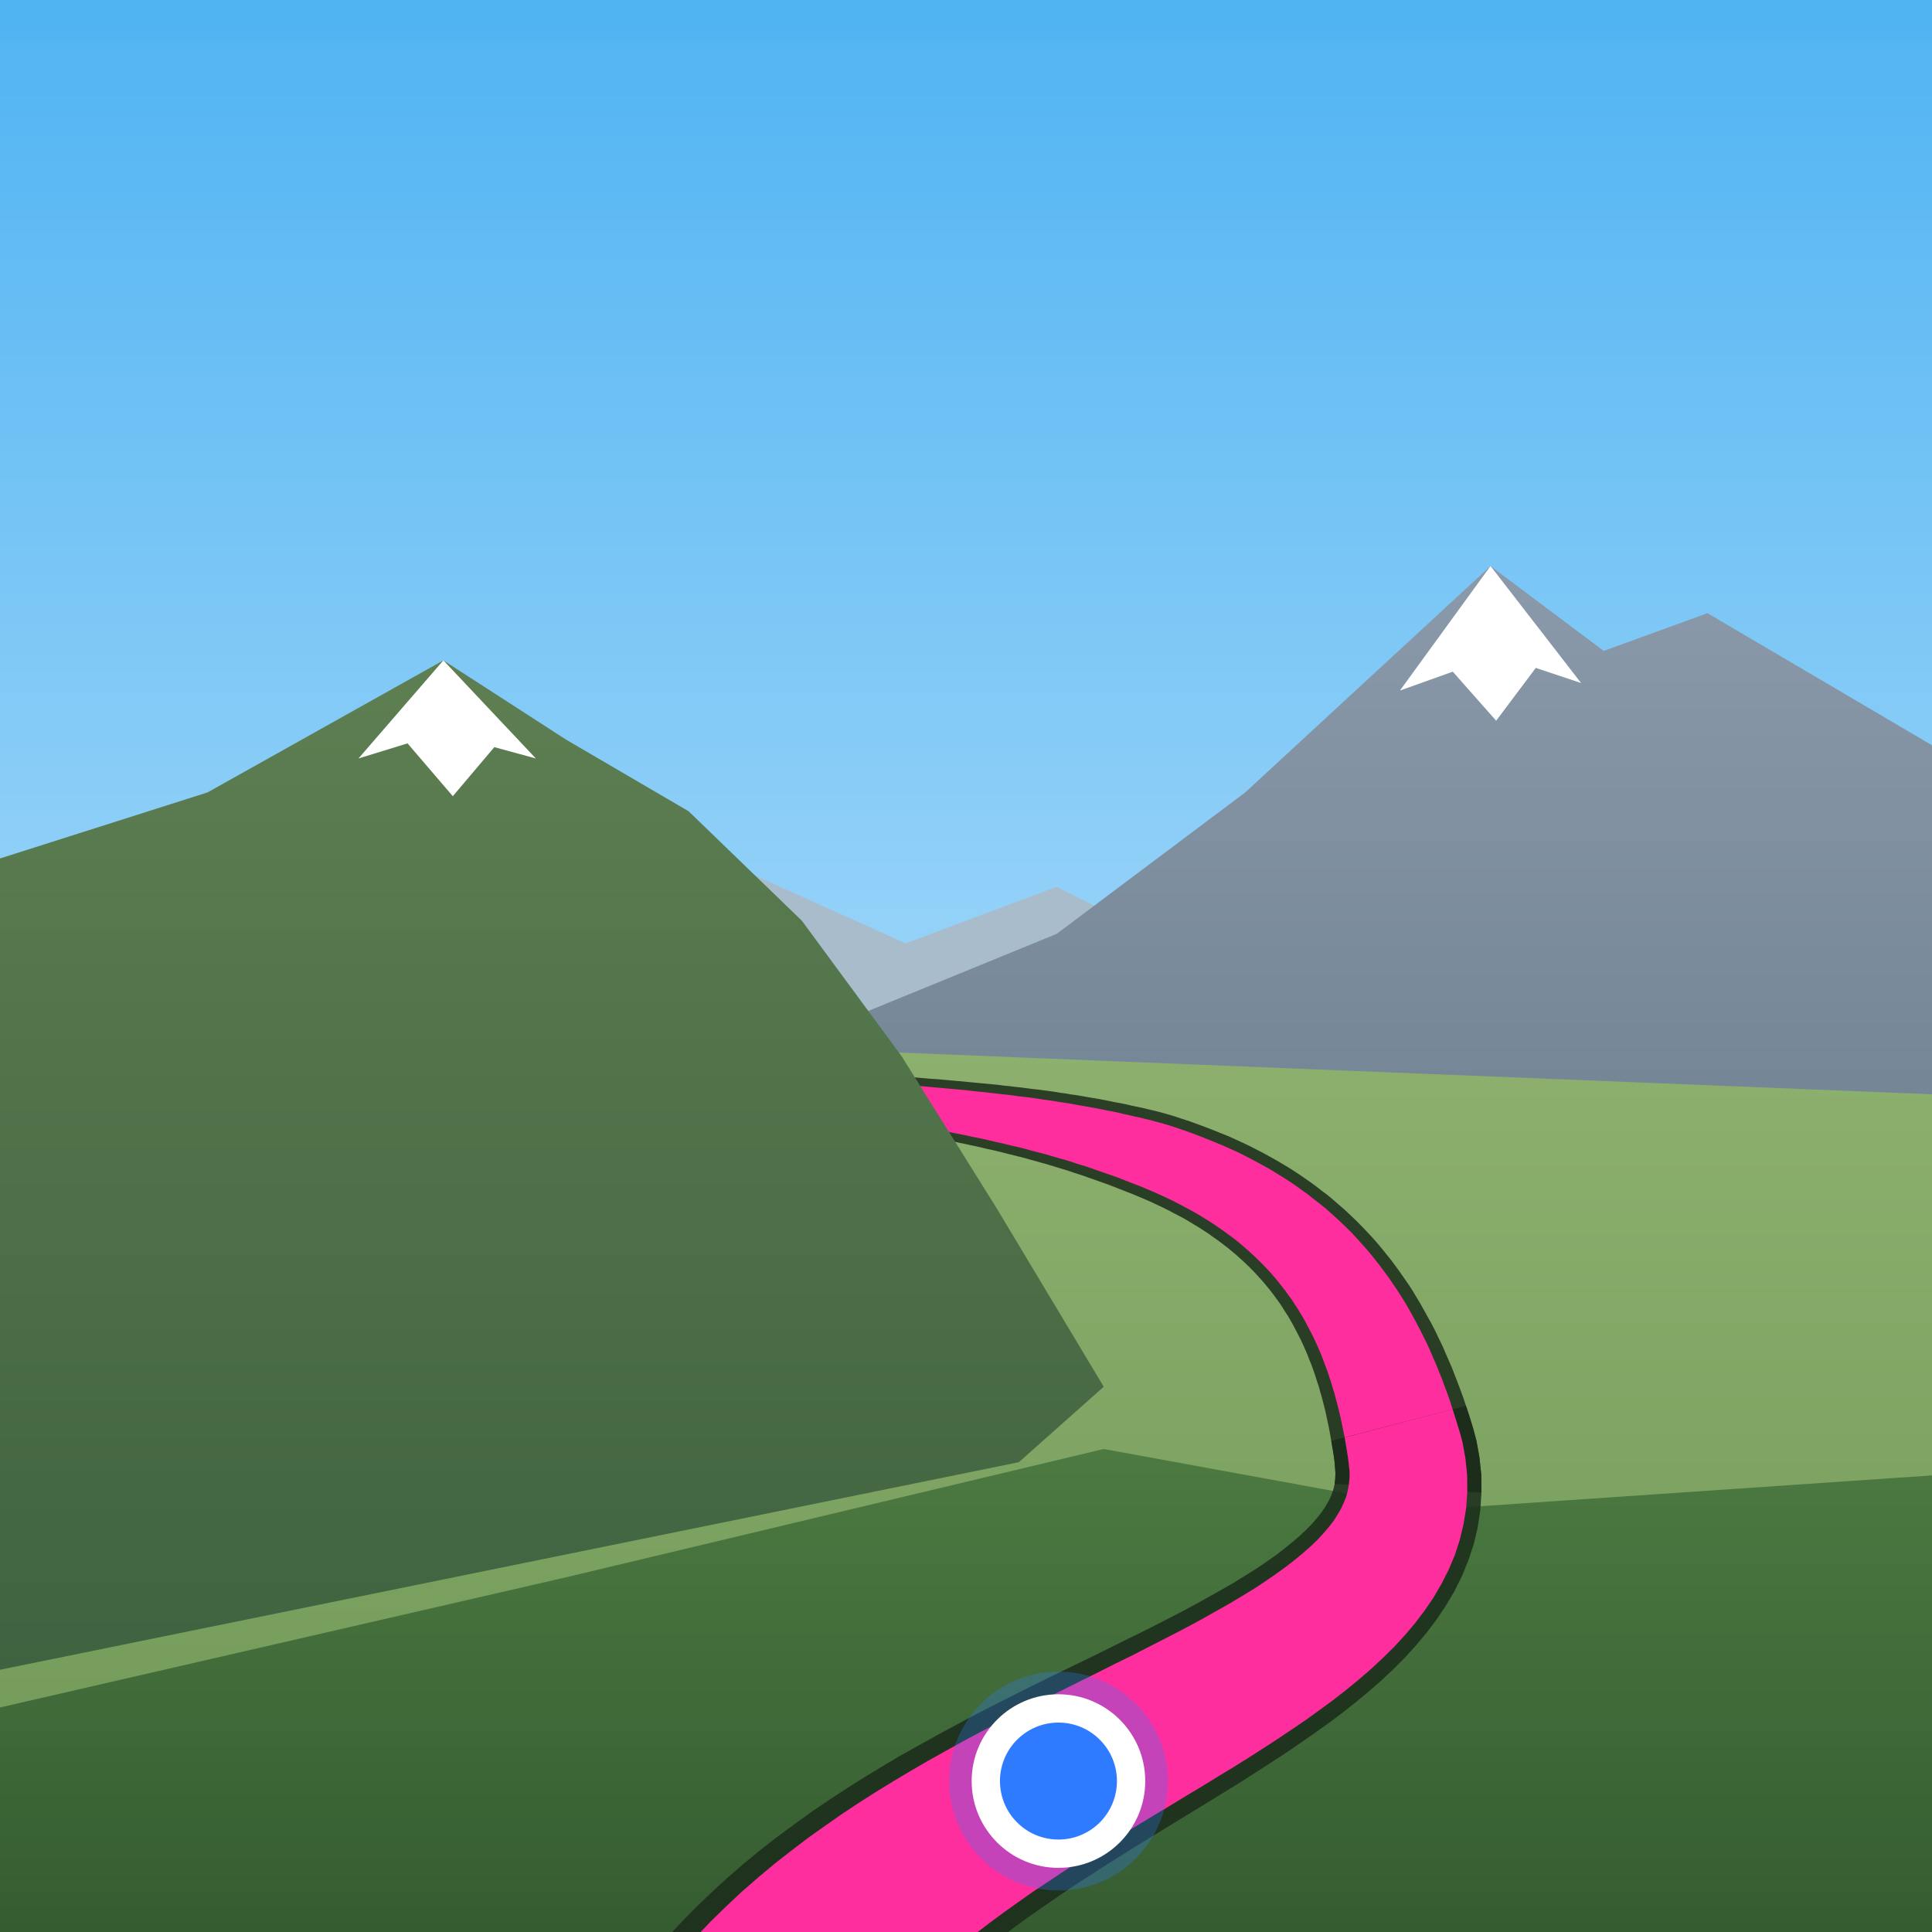
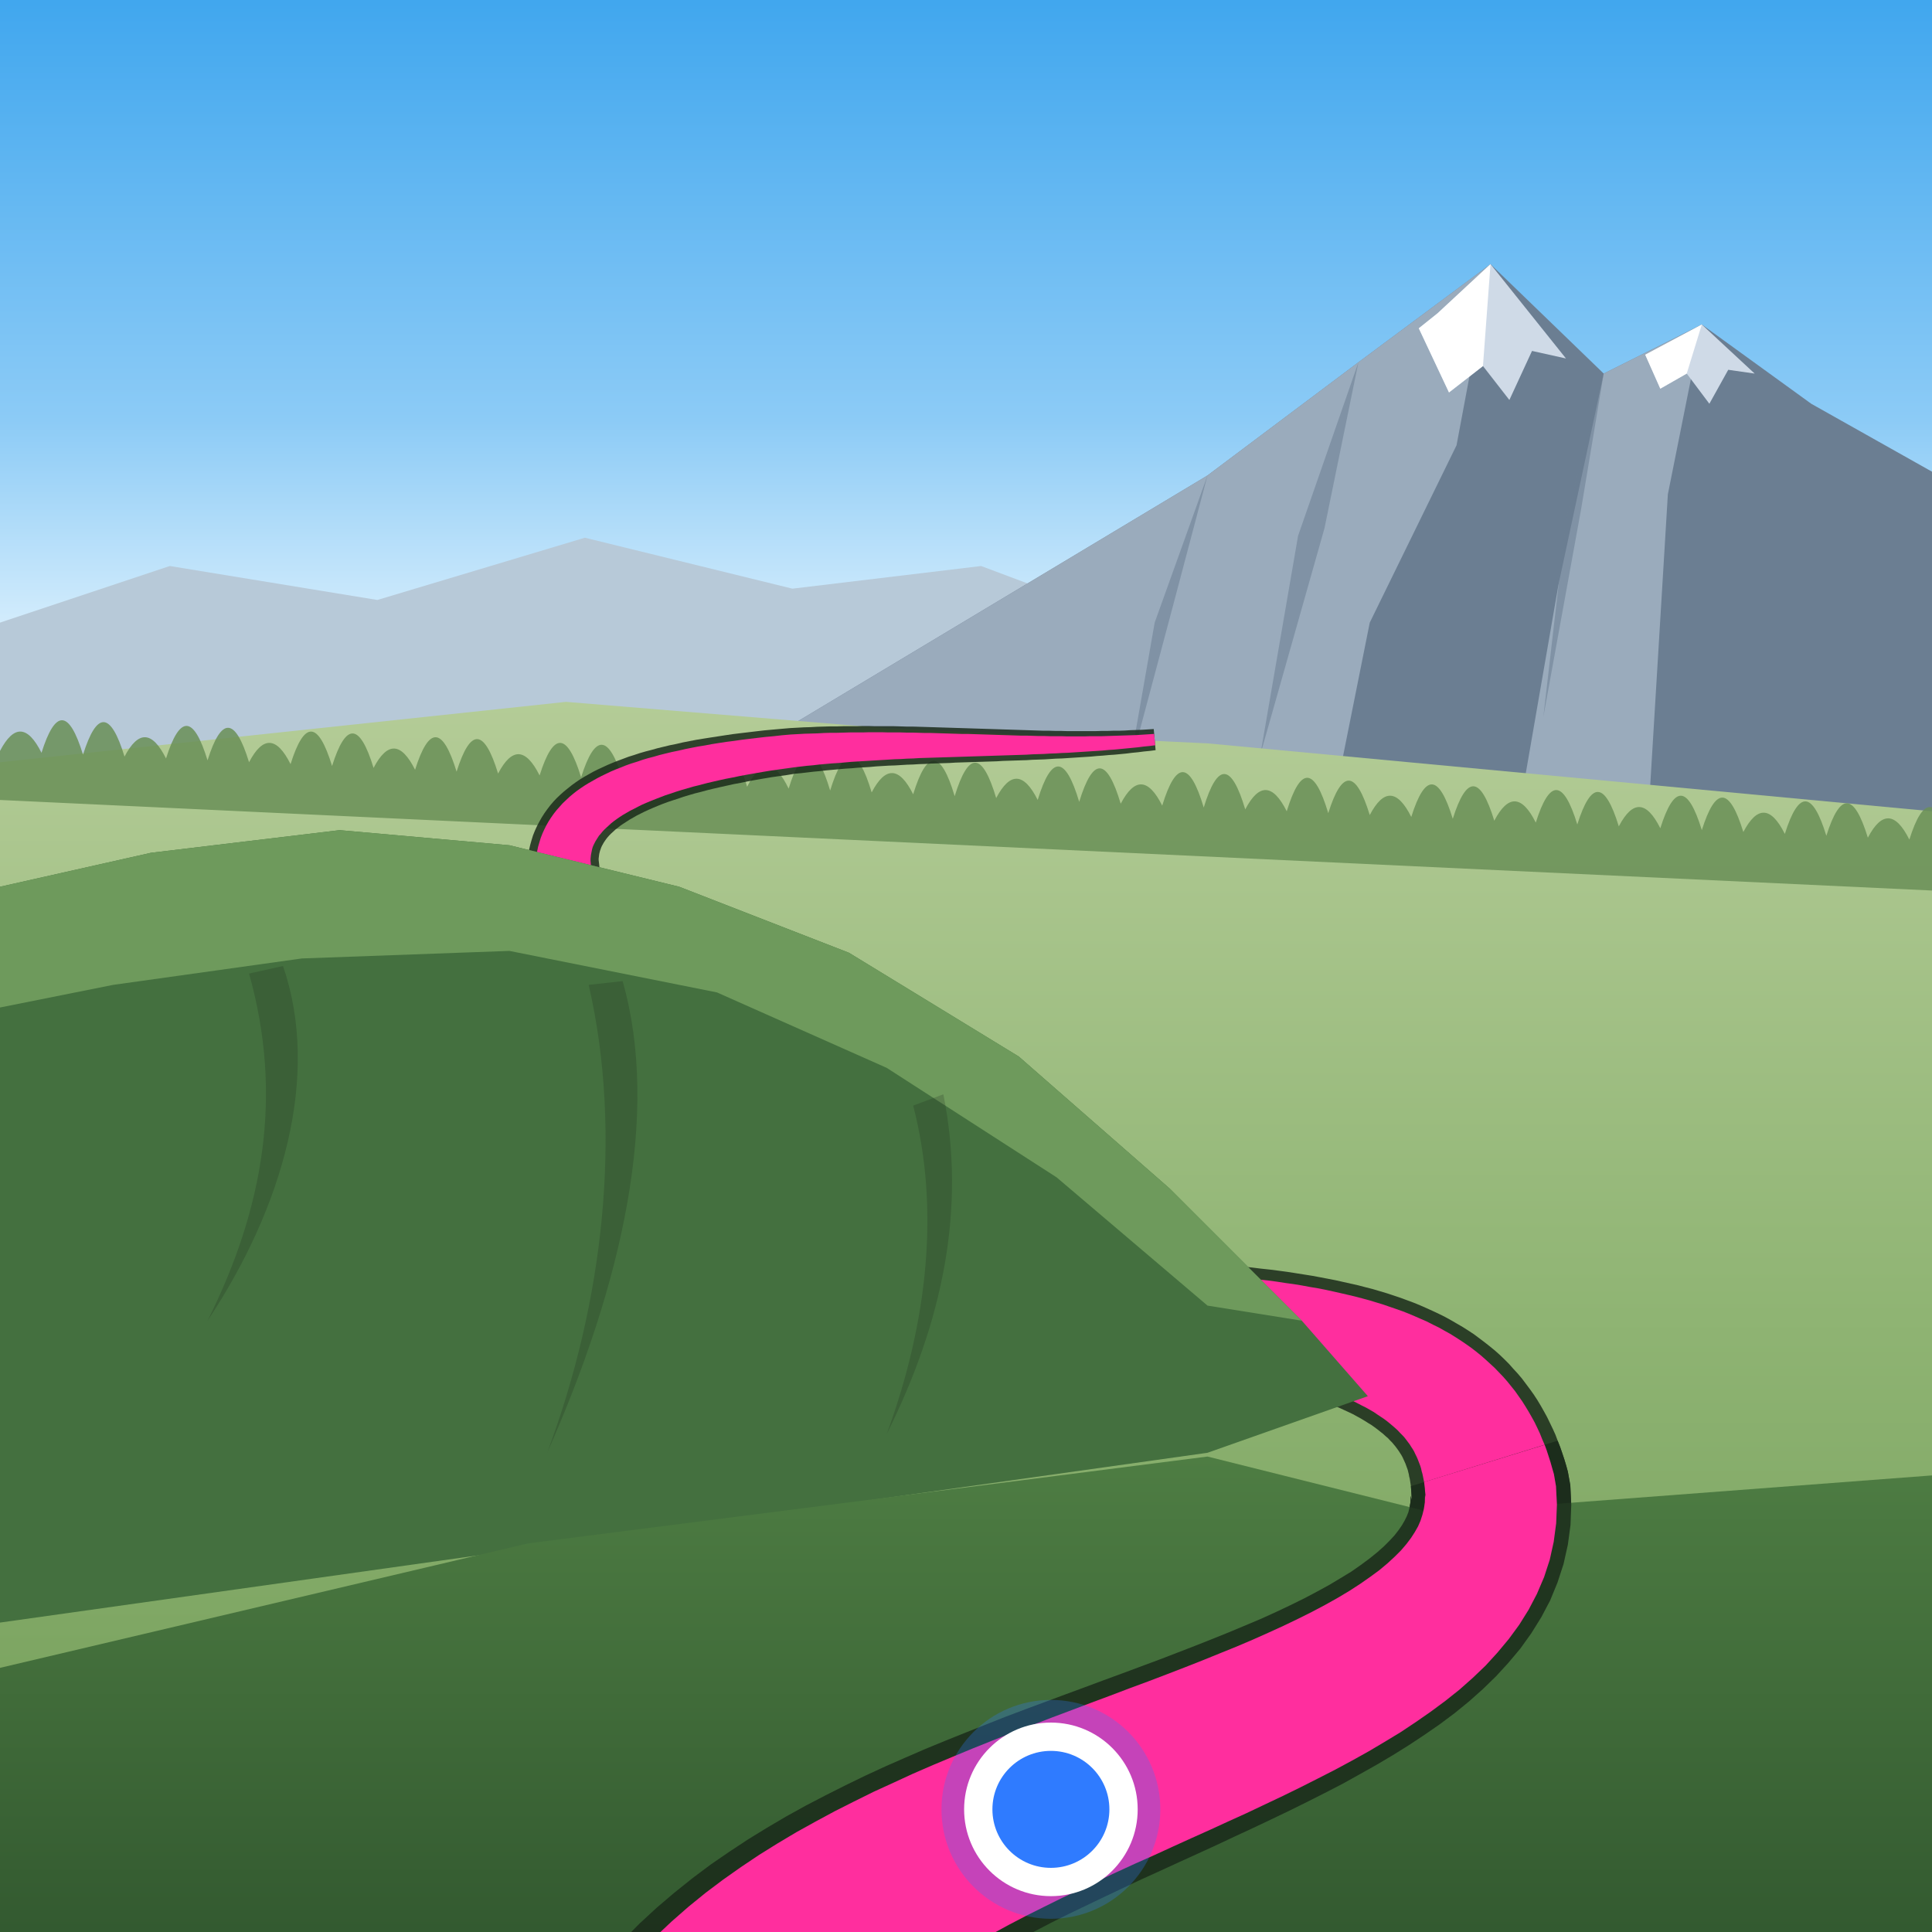
<svg xmlns="http://www.w3.org/2000/svg" width="1024" height="1024" viewBox="0 0 1024 1024">
  <defs>
    <linearGradient id="sky" x1="0" y1="0" x2="0" y2="1">
-       <stop offset="0" stop-color="#4FB3F2" />
-       <stop offset="1" stop-color="#DDF2FF" />
-     </linearGradient>
-     <linearGradient id="right" x1="0" y1="0" x2="0" y2="1">
-       <stop offset="0" stop-color="#8B9AAA" />
-       <stop offset="1" stop-color="#66798A" />
-     </linearGradient>
-     <linearGradient id="left" x1="0" y1="0" x2="0" y2="1">
-       <stop offset="0" stop-color="#5E7F52" />
-       <stop offset="1" stop-color="#3F6340" />
+       <stop offset="0" stop-color="#3FA6EE" />
+       <stop offset="0.22" stop-color="#8CCBF6" />
+       <stop offset="0.34" stop-color="#DDF1FD" />
    </linearGradient>
    <linearGradient id="floor" x1="0" y1="0" x2="0" y2="1">
-       <stop offset="0" stop-color="#8DB06E" />
-       <stop offset="1" stop-color="#6E9656" />
+       <stop offset="0" stop-color="#B4CC97" />
+       <stop offset="0.5" stop-color="#8FB473" />
+       <stop offset="1" stop-color="#6F9A55" />
    </linearGradient>
    <linearGradient id="fg" x1="0" y1="0" x2="0" y2="1">
-       <stop offset="0" stop-color="#4C7A41" />
-       <stop offset="1" stop-color="#355C31" />
+       <stop offset="0" stop-color="#4E7D43" />
+       <stop offset="1" stop-color="#335A30" />
    </linearGradient>
  </defs>
  <rect width="1024" height="1024" fill="url(#sky)" />
-   <path d="M0,560 L130,505 L230,530 L380,455 L480,500 L560,470 L660,520 L1024,560 L1024,760 L0,760 Z" fill="#A9BCCB" />
-   <path d="M330,610 L450,540 L560,495 L660,420 L790,300 L850,345 L905,325 L1024,395 L1024,760 L330,760 Z" fill="url(#right)" />
-   <path d="M790,300 L838,362 L814,354 L793,382 L770,356 L742,366 Z" fill="#FFFFFF" />
-   <path d="M0,600 L430,556 L1024,580 L1024,1024 L0,1024 Z" fill="url(#floor)" />
-   <path d="M785.2,791.1 L785.1,781.6 L784.1,772.2 L782.5,763.4 L781.0,757.8 L779.7,753.5 L778.4,749.3 L777.0,745.1 L775.6,740.9 L774.1,736.8 L772.6,732.8 L771.0,728.7 L769.5,724.8 L767.8,720.9 L766.1,717.0 L764.4,713.1 L762.6,709.4 L760.8,705.6 L758.9,701.9 L756.9,698.3 L754.9,694.7 L752.9,691.1 L750.8,687.6 L748.7,684.1 L746.5,680.7 L744.2,677.4 L741.9,674.1 L739.5,670.8 L737.1,667.6 L734.6,664.5 L732.1,661.4 L729.5,658.3 L726.8,655.3 L724.1,652.4 L721.3,649.5 L718.5,646.7 L715.6,643.9 L712.7,641.2 L709.7,638.6 L706.7,636.0 L703.6,633.4 L700.4,631.0 L697.2,628.5 L694.0,626.2 L690.7,623.9 L687.3,621.6 L683.9,619.4 L680.4,617.3 L676.9,615.2 L673.3,613.2 L669.7,611.2 L666.0,609.3 L662.3,607.4 L658.5,605.6 L654.6,603.8 L650.8,602.1 L646.8,600.5 L642.8,598.9 L638.7,597.3 L634.6,595.8 L630.5,594.3 L626.2,592.9 L622.0,591.5 L617.5,590.2 L614.2,589.3 L611.3,588.6 L608.4,587.9 L605.5,587.2 L602.6,586.6 L599.7,586.0 L596.8,585.3 L593.9,584.7 L591.0,584.2 L588.1,583.6 L585.2,583.0 L582.4,582.5 L579.5,582.0 L576.6,581.5 L573.7,581.0 L570.8,580.5 L567.9,580.1 L565.0,579.6 L562.0,579.2 L559.1,578.7 L556.2,578.3 L553.2,577.9 L550.3,577.5 L547.3,577.2 L544.3,576.8 L541.3,576.4 L538.3,576.1 L535.2,575.7 L532.2,575.4 L529.1,575.0 L526.0,574.7 L522.9,574.4 L519.7,574.1 L516.5,573.8 L513.3,573.5 L510.1,573.2 L506.9,572.9 L503.6,572.6 L500.3,572.3 L496.9,572.0 L493.5,571.8 L490.1,571.5 L486.7,571.2 L483.2,570.9 L479.7,570.6 L476.1,570.4 L472.5,570.1 L468.8,569.8 L465.2,569.5 L461.4,569.2 L457.6,569.0 L453.8,568.7 L449.9,568.4 L446.0,568.1 L442.0,567.8 L438.0,567.5 L433.9,567.2 L429.8,566.8 L425.6,566.5 L421.4,566.2 L418.6,589.8 L422.8,590.5 L427.0,591.1 L431.0,591.8 L435.1,592.4 L439.0,593.1 L443.0,593.7 L446.8,594.4 L450.6,595.0 L454.4,595.6 L458.1,596.2 L461.8,596.9 L465.4,597.5 L469.0,598.1 L472.5,598.7 L476.0,599.4 L479.4,600.0 L482.8,600.6 L486.1,601.2 L489.4,601.9 L492.7,602.5 L495.9,603.1 L499.1,603.7 L502.3,604.4 L505.4,605.0 L508.5,605.7 L511.5,606.3 L514.6,607.0 L517.5,607.6 L520.5,608.3 L523.4,609.0 L526.3,609.6 L529.2,610.3 L532.0,611.0 L534.8,611.7 L537.6,612.4 L540.4,613.1 L543.2,613.8 L545.9,614.6 L548.6,615.3 L551.3,616.1 L553.9,616.8 L556.6,617.6 L559.2,618.4 L561.8,619.2 L564.5,620.0 L567.0,620.8 L569.6,621.7 L572.2,622.5 L574.8,623.4 L577.3,624.3 L579.9,625.2 L582.4,626.1 L585.0,627.0 L587.5,627.9 L590.1,628.9 L592.6,629.9 L595.2,630.9 L597.7,631.9 L600.3,632.9 L602.5,633.8 L606.0,635.3 L609.5,636.8 L612.9,638.4 L616.3,640.0 L619.5,641.6 L622.7,643.3 L625.8,644.9 L628.9,646.6 L631.8,648.4 L634.7,650.1 L637.5,651.9 L640.3,653.7 L642.9,655.6 L645.5,657.4 L648.0,659.3 L650.5,661.2 L652.8,663.1 L655.2,665.1 L657.4,667.1 L659.6,669.1 L661.7,671.1 L663.8,673.2 L665.8,675.3 L667.7,677.4 L669.6,679.5 L671.4,681.7 L673.2,683.9 L674.9,686.1 L676.5,688.3 L678.2,690.6 L679.7,692.9 L681.2,695.3 L682.7,697.6 L684.1,700.0 L685.5,702.5 L686.8,705.0 L688.1,707.5 L689.4,710.0 L690.6,712.6 L691.8,715.3 L692.9,717.9 L694.0,720.7 L695.1,723.4 L696.1,726.2 L697.1,729.1 L698.0,732.0 L699.0,734.9 L699.8,737.9 L700.7,741.0 L701.5,744.1 L702.3,747.2 L703.0,750.4 L703.7,753.7 L704.4,757.0 L705.0,760.3 L705.6,763.7 L706.2,767.2 L706.8,770.7 L707.3,774.3 L707.5,776.6 L707.8,780.6 L707.7,783.7 L707.4,786.5 Z" fill="#1A2A1A" opacity="0.85" />
-   <path d="M777.7,790.6 L777.6,781.8 L776.7,773.0 L775.2,764.7 L773.8,759.4 L772.5,755.2 L771.2,751.0 L769.9,746.9 L768.6,742.8 L767.2,738.8 L765.7,734.8 L764.3,730.9 L762.7,727.0 L761.2,723.2 L759.5,719.4 L757.9,715.6 L756.2,711.9 L754.4,708.3 L752.6,704.7 L750.7,701.1 L748.8,697.6 L746.9,694.1 L744.9,690.7 L742.8,687.3 L740.7,684.0 L738.5,680.8 L736.3,677.5 L734.0,674.4 L731.7,671.3 L729.3,668.2 L726.9,665.2 L724.4,662.2 L721.8,659.3 L719.2,656.4 L716.6,653.6 L713.9,650.9 L711.1,648.2 L708.3,645.6 L705.4,643.0 L702.5,640.4 L699.5,638.0 L696.4,635.6 L693.4,633.2 L690.2,630.9 L687.0,628.6 L683.8,626.4 L680.5,624.3 L677.1,622.2 L673.7,620.1 L670.2,618.1 L666.7,616.2 L663.1,614.3 L659.5,612.4 L655.8,610.6 L652.1,608.9 L648.3,607.2 L644.4,605.6 L640.5,604.0 L636.5,602.4 L632.5,600.9 L628.4,599.4 L624.3,598.0 L620.1,596.6 L615.7,595.3 L612.6,594.5 L609.7,593.7 L606.8,593.0 L604.0,592.3 L601.1,591.7 L598.2,591.0 L595.4,590.4 L592.5,589.7 L589.7,589.1 L586.8,588.6 L584.0,588.0 L581.1,587.4 L578.2,586.9 L575.4,586.4 L572.5,585.9 L569.7,585.4 L566.8,584.9 L563.9,584.4 L561.0,584.0 L558.1,583.5 L555.2,583.1 L552.3,582.7 L549.3,582.2 L546.4,581.8 L543.4,581.4 L540.4,581.1 L537.4,580.7 L534.4,580.3 L531.4,580.0 L528.3,579.6 L525.2,579.3 L522.1,578.9 L519.0,578.6 L515.8,578.3 L512.7,577.9 L509.5,577.6 L506.2,577.3 L502.9,577.0 L499.6,576.7 L496.3,576.4 L492.9,576.1 L489.5,575.8 L486.1,575.5 L482.6,575.2 L479.1,574.9 L475.6,574.6 L472.0,574.3 L468.3,573.9 L464.6,573.6 L460.9,573.3 L457.1,573.0 L453.3,572.7 L449.5,572.4 L445.5,572.1 L441.6,571.8 L437.6,571.4 L433.5,571.1 L429.4,570.8 L425.2,570.4 L420.9,570.1 L419.1,585.9 L423.3,586.6 L427.4,587.2 L431.5,587.9 L435.5,588.5 L439.5,589.1 L443.4,589.7 L447.3,590.3 L451.1,590.9 L454.9,591.5 L458.6,592.1 L462.3,592.7 L465.9,593.3 L469.5,593.9 L473.0,594.5 L476.5,595.1 L480.0,595.7 L483.4,596.3 L486.7,596.9 L490.0,597.5 L493.3,598.2 L496.6,598.8 L499.8,599.4 L502.9,600.0 L506.1,600.6 L509.2,601.2 L512.2,601.8 L515.3,602.5 L518.3,603.1 L521.2,603.7 L524.2,604.4 L527.1,605.1 L530.0,605.7 L532.9,606.4 L535.7,607.1 L538.5,607.7 L541.3,608.4 L544.1,609.1 L546.8,609.9 L549.6,610.6 L552.3,611.3 L555.0,612.0 L557.6,612.8 L560.3,613.6 L563.0,614.3 L565.6,615.1 L568.2,615.9 L570.8,616.8 L573.5,617.6 L576.1,618.4 L578.7,619.3 L581.2,620.2 L583.8,621.1 L586.4,622.0 L589.0,622.9 L591.6,623.8 L594.2,624.8 L596.7,625.8 L599.3,626.8 L601.9,627.8 L604.3,628.7 L607.8,630.2 L611.4,631.7 L614.9,633.3 L618.4,634.9 L621.7,636.5 L625.0,638.2 L628.2,639.9 L631.4,641.6 L634.4,643.3 L637.4,645.1 L640.3,646.9 L643.1,648.7 L645.9,650.6 L648.6,652.5 L651.2,654.4 L653.8,656.3 L656.3,658.3 L658.7,660.3 L661.0,662.3 L663.3,664.4 L665.6,666.5 L667.7,668.6 L669.8,670.7 L671.9,672.9 L673.9,675.1 L675.8,677.3 L677.7,679.6 L679.5,681.9 L681.3,684.2 L683.0,686.6 L684.7,688.9 L686.3,691.4 L687.9,693.8 L689.4,696.3 L690.9,698.8 L692.3,701.4 L693.7,704.0 L695.1,706.7 L696.4,709.3 L697.7,712.1 L698.9,714.8 L700.1,717.6 L701.2,720.5 L702.3,723.4 L703.4,726.3 L704.4,729.3 L705.4,732.3 L706.3,735.4 L707.3,738.6 L708.1,741.7 L709.0,745.0 L709.8,748.3 L710.6,751.6 L711.3,755.0 L712.0,758.4 L712.7,761.9 L713.3,765.4 L713.9,769.0 L714.5,772.7 L714.8,775.3 L715.3,779.8 L715.3,783.5 L714.9,787.0 Z" fill="#FF2E9E" />
-   <path d="M0,455 L110,420 L235,350 L300,392 L365,430 L425,488 L478,560 L528,640 L585,735 L540,775 L0,885 Z" fill="url(#left)" />
-   <path d="M235,350 L284,402 L262,396 L240,422 L216,394 L190,402 Z" fill="#FFFFFF" />
-   <path d="M0,905 L300,836 L585,768 L760,800 L1024,782 L1024,1024 L0,1024 Z" fill="url(#fg)" />
-   <path d="M451.4,1143.7 L449.1,1133.5 L450.1,1126.6 L451.9,1119.8 L454.5,1113.2 L457.5,1106.7 L461.0,1100.2 L464.9,1093.8 L469.2,1087.4 L473.8,1081.1 L478.9,1074.9 L484.2,1068.7 L489.9,1062.6 L495.9,1056.6 L502.2,1050.6 L508.7,1044.7 L515.5,1038.9 L522.5,1033.2 L529.7,1027.5 L537.1,1021.9 L544.6,1016.4 L552.3,1011.0 L560.2,1005.6 L568.1,1000.2 L576.2,995.0 L584.3,989.7 L592.5,984.6 L600.7,979.4 L608.9,974.4 L617.2,969.3 L625.5,964.2 L633.7,959.2 L641.9,954.2 L650.0,949.2 L658.1,944.2 L666.1,939.1 L674.0,934.0 L681.8,928.9 L689.4,923.7 L696.9,918.5 L704.3,913.2 L711.5,907.8 L718.6,902.2 L725.4,896.6 L732.0,890.8 L738.4,884.8 L744.6,878.6 L750.5,872.1 L756.1,865.4 L761.4,858.4 L766.3,851.1 L770.8,843.5 L774.8,835.5 L778.2,827.2 L781.1,818.5 L783.2,809.6 L784.6,800.4 L785.2,791.1 L785.1,781.6 L784.1,772.2 L782.5,763.4 L781.0,757.8 L779.7,753.5 L778.4,749.3 L777.0,745.1 L705.6,763.7 L706.2,767.2 L706.8,770.7 L707.3,774.3 L707.5,776.6 L707.8,780.6 L707.7,783.7 L707.4,786.5 L706.8,789.1 L706.0,791.6 L705.0,794.0 L703.7,796.4 L702.2,799.0 L700.3,801.7 L698.1,804.5 L695.5,807.5 L692.5,810.6 L689.1,813.8 L685.3,817.1 L681.1,820.5 L676.5,824.1 L671.5,827.6 L666.1,831.3 L660.3,834.9 L654.2,838.7 L647.8,842.4 L641.0,846.2 L634.0,850.1 L626.7,854.0 L619.2,857.9 L611.4,861.9 L603.4,865.9 L595.2,869.9 L586.8,874.1 L578.3,878.3 L569.6,882.5 L560.8,886.8 L551.8,891.2 L542.7,895.7 L533.6,900.3 L524.3,905.0 L515.0,909.8 L505.7,914.8 L496.3,919.9 L486.9,925.1 L477.4,930.4 L468.0,936.0 L458.6,941.7 L449.2,947.6 L439.9,953.7 L430.6,960.0 L421.4,966.6 L412.2,973.4 L403.2,980.4 L394.2,987.8 L385.4,995.4 L376.7,1003.4 L368.1,1011.7 L359.7,1020.3 L351.5,1029.3 L343.3,1038.7 L335.4,1048.4 L327.4,1058.4 L319.3,1068.7 L308.6,1076.3 Z" fill="#1A2A1A" opacity="0.85" />
-   <path d="M439.7,1138.2 L438.2,1128.1 L439.7,1120.8 L442.1,1113.8 L445.0,1106.9 L448.4,1100.1 L452.3,1093.3 L456.6,1086.7 L461.2,1080.2 L466.2,1073.7 L471.5,1067.3 L477.2,1061.1 L483.2,1054.8 L489.4,1048.7 L495.9,1042.7 L502.7,1036.7 L509.6,1030.9 L516.8,1025.1 L524.2,1019.4 L531.8,1013.8 L539.5,1008.3 L547.3,1002.8 L555.3,997.5 L563.4,992.1 L571.5,986.9 L579.7,981.7 L588.0,976.6 L596.3,971.5 L604.6,966.4 L612.9,961.4 L621.2,956.4 L629.4,951.4 L637.6,946.5 L645.7,941.5 L653.8,936.6 L661.8,931.6 L669.6,926.6 L677.3,921.6 L684.9,916.5 L692.4,911.4 L699.6,906.2 L706.7,901.0 L713.6,895.6 L720.3,890.1 L726.8,884.5 L733.0,878.7 L739.0,872.8 L744.7,866.6 L750.1,860.2 L755.1,853.6 L759.8,846.7 L764.0,839.5 L767.8,832.0 L771.1,824.2 L773.7,816.2 L775.7,807.8 L777.1,799.3 L777.7,790.6 L777.6,781.8 L776.7,773.0 L775.2,764.7 L773.8,759.4 L772.5,755.2 L771.2,751.0 L769.9,746.9 L712.7,761.9 L713.3,765.4 L713.9,769.0 L714.5,772.7 L714.8,775.3 L715.3,779.8 L715.3,783.5 L714.9,787.0 L714.3,790.2 L713.5,793.3 L712.3,796.3 L710.9,799.4 L709.1,802.5 L707.1,805.7 L704.6,809.0 L701.8,812.3 L698.6,815.8 L695.0,819.3 L690.9,822.9 L686.5,826.6 L681.7,830.3 L676.5,834.1 L671.0,837.9 L665.1,841.8 L658.9,845.6 L652.4,849.5 L645.5,853.4 L638.4,857.4 L631.1,861.4 L623.5,865.4 L615.7,869.4 L607.7,873.5 L599.5,877.7 L591.1,881.8 L582.6,886.1 L573.9,890.4 L565.1,894.8 L556.2,899.2 L547.2,903.8 L538.1,908.4 L529.0,913.1 L519.8,917.9 L510.5,922.9 L501.3,928.0 L492.0,933.2 L482.7,938.6 L473.5,944.1 L464.2,949.8 L455.1,955.6 L445.9,961.7 L436.9,968.0 L427.9,974.4 L419.0,981.2 L410.2,988.1 L401.6,995.3 L393.0,1002.8 L384.7,1010.6 L376.4,1018.7 L368.4,1027.2 L360.5,1035.9 L352.8,1045.0 L345.2,1054.4 L337.7,1064.1 L330.2,1074.1 L320.3,1081.8 Z" fill="#FF2E9E" />
-   <circle cx="561" cy="944" r="58" fill="#2F7BFF" opacity="0.28" />
-   <circle cx="561" cy="944" r="46" fill="#FFFFFF" />
-   <circle cx="561" cy="944" r="31" fill="#2F7BFF" />
+   <path d="M0,330 L90,300 L200,318 L310,285 L420,312 L520,300 L600,330 L1024,340 L1024,440 L0,440 Z" fill="#B7C9D8" />
+   <path d="M420,384 L560,300 L640,252 L720,192 L790,140 L850,198 L902,172 L960,214 L1024,250 L1024,460 L420,460 Z" fill="#6B7E92" />
+   <path d="M790,140 L772,236 L726,330 L700,460 L420,460 L420,384 L560,300 L640,252 L720,192 Z" fill="#9AABBC" />
+   <path d="M902,172 L884,262 L872,460 L800,460 L826,310 L850,198 Z" fill="#9AABBC" />
+   <path d="M640,252 L622,320 L598,410 L612,330 Z" fill="#6B7E92" opacity="0.55" />
+   <path d="M720,192 L702,280 L668,400 L688,284 Z" fill="#6B7E92" opacity="0.55" />
+   <path d="M850,198 L838,270 L818,380 L830,276 Z" fill="#6B7E92" opacity="0.55" />
+   <path d="M790,140 L830,190 L812,186 L800,212 L786,194 L768,208 L752,174 L762,166 Z" fill="#CFDAE7" />
+   <path d="M790,140 L786,194 L768,208 L752,174 L762,166 Z" fill="#FFFFFF" />
+   <path d="M902,172 L930,198 L916,196 L906,214 L894,198 L880,206 L872,188 Z" fill="#CFDAE7" />
+   <path d="M902,172 L894,198 L880,206 L872,188 Z" fill="#FFFFFF" />
+   <path d="M0,404 L300,372 L470,386 L640,394 L1024,430 L1024,1024 L0,1024 Z" fill="url(#floor)" />
+   <path d="M0,398 Q11,377 22,399 Q33,364 44,400 Q55,365 66,401 Q77,380 88,402 Q99,367 110,403 Q121,368 132,404 Q143,383 154,405 Q165,370 176,406 Q187,371 198,407 Q209,386 220,408 Q231,373 242,409 Q253,374 264,410 Q275,389 286,411 Q297,376 308,412 Q319,377 330,413 Q341,392 352,414 Q363,379 374,416 Q385,380 396,417 Q407,395 418,418 Q429,382 440,419 Q451,383 462,420 Q473,399 484,421 Q495,385 506,422 Q517,386 528,423 Q539,402 550,424 Q561,388 572,425 Q583,389 594,426 Q605,405 616,427 Q627,391 638,428 Q649,392 660,429 Q671,408 682,430 Q693,394 704,431 Q715,396 726,432 Q737,411 748,433 Q759,398 770,434 Q781,399 792,435 Q803,414 814,436 Q825,401 836,437 Q847,402 858,438 Q869,417 880,439 Q891,404 902,440 Q913,405 924,441 Q935,420 946,442 Q957,407 968,443 Q979,408 990,444 Q1001,423 1012,445 Q1023,410 1034,446 L1024,472 L0,424 Z" fill="#6A8F57" opacity="0.85" />
+   <path d="M821.6,848.3 L825.5,838.8 L828.7,829.0 L831.0,818.7 L832.4,808.3 L832.8,797.7 L832.3,787.2 L831.0,780.0 L830.1,776.7 L829.1,773.4 L828.0,770.1 L826.9,766.9 L825.6,763.6 L824.4,760.4 L823.0,757.3 L821.5,754.2 L820.0,751.1 L818.3,748.0 L816.6,745.0 L814.8,742.0 L812.9,739.1 L810.9,736.3 L808.8,733.5 L806.7,730.7 L804.5,728.1 L802.1,725.5 L799.8,722.9 L797.3,720.4 L794.8,718.0 L792.2,715.7 L789.5,713.5 L786.7,711.3 L783.9,709.2 L781.1,707.1 L778.2,705.2 L775.2,703.3 L772.1,701.5 L769.0,699.7 L765.9,698.0 L762.7,696.4 L759.5,694.9 L756.2,693.4 L752.8,691.9 L749.4,690.5 L745.9,689.2 L742.4,687.9 L738.8,686.7 L735.2,685.5 L731.5,684.4 L727.8,683.3 L723.9,682.3 L720.1,681.3 L716.1,680.4 L712.1,679.5 L708.1,678.6 L704.0,677.8 L699.8,677.0 L695.5,676.2 L691.1,675.5 L686.7,674.8 L682.2,674.1 L677.7,673.5 L673.0,672.9 L668.3,672.4 L663.5,671.8 L658.6,671.3 L653.1,670.8 L646.2,670.4 L640.1,669.9 L633.9,669.3 L627.5,668.6 L621.1,667.8 L614.5,666.8 L607.9,665.7 L601.2,664.5 L594.5,663.2 L587.6,661.7 L580.8,660.1 L573.9,658.5 L566.9,656.6 L560.0,654.7 L553.0,652.7 L545.9,650.5 L538.9,648.2 L531.9,645.9 L524.9,643.4 L517.9,640.8 L510.9,638.1 L503.9,635.2 L497.0,632.3 L490.1,629.3 L483.3,626.2 L476.5,622.9 L469.7,619.6 L463.0,616.2 L456.4,612.7 L449.9,609.1 L443.5,605.4 L437.1,601.6 L430.9,597.7 L424.7,593.7 L418.7,589.6 L412.7,585.5 L406.9,581.2 L401.2,576.9 L395.7,572.5 L390.3,568.1 L385.0,563.5 L379.9,558.9 L374.9,554.2 L370.1,549.5 L365.5,544.7 L361.0,539.8 L356.8,534.8 L352.7,529.8 L348.8,524.8 L345.1,519.6 L341.5,514.5 L338.2,509.2 L335.1,503.9 L332.2,498.6 L329.5,493.2 L327.0,487.8 L324.8,482.3 L322.8,476.8 L321.0,471.2 L319.3,465.2 L318.9,463.9 L318.5,462.7 L318.2,461.6 L317.9,460.5 L317.7,459.5 L317.6,458.5 L317.5,457.6 L317.4,456.7 L317.3,455.9 L317.3,455.0 L317.4,454.2 L317.5,453.4 L317.6,452.6 L317.8,451.8 L318.0,451.0 L318.3,450.2 L318.6,449.3 L319.0,448.4 L319.5,447.5 L320.0,446.6 L320.6,445.7 L321.3,444.7 L322.1,443.7 L323.0,442.7 L324.0,441.7 L325.1,440.7 L326.3,439.6 L327.6,438.6 L329.0,437.5 L330.5,436.5 L332.2,435.4 L333.9,434.3 L335.7,433.3 L337.6,432.2 L339.6,431.2 L341.8,430.1 L344.0,429.1 L346.3,428.1 L348.7,427.1 L351.2,426.1 L353.9,425.1 L356.6,424.2 L359.4,423.3 L362.3,422.3 L365.3,421.4 L368.4,420.5 L371.6,419.7 L374.9,418.8 L378.2,418.0 L381.7,417.2 L385.3,416.4 L388.9,415.6 L392.7,414.9 L396.5,414.1 L400.4,413.4 L404.4,412.7 L408.5,412.0 L412.7,411.4 L417.0,410.8 L421.2,410.1 L424.5,409.8 L427.9,409.4 L431.3,409.0 L434.6,408.7 L438.0,408.3 L441.4,408.0 L444.7,407.7 L448.0,407.4 L451.4,407.2 L454.7,406.9 L458.0,406.7 L461.2,406.5 L464.5,406.2 L467.8,406.0 L471.1,405.8 L474.3,405.7 L477.5,405.5 L480.8,405.3 L484.0,405.2 L487.2,405.0 L490.4,404.9 L493.6,404.7 L496.8,404.6 L500.0,404.5 L503.2,404.4 L506.4,404.2 L509.5,404.1 L512.7,404.0 L515.8,403.9 L519.0,403.8 L522.1,403.7 L525.3,403.6 L528.4,403.5 L531.6,403.3 L534.7,403.2 L537.8,403.1 L540.9,403.0 L544.1,402.9 L547.2,402.7 L550.3,402.6 L553.4,402.5 L556.5,402.3 L559.6,402.1 L562.8,402.0 L565.9,401.8 L569.0,401.6 L572.1,401.4 L575.2,401.2 L578.3,401.0 L581.4,400.7 L584.5,400.5 L587.6,400.2 L590.7,400.0 L593.8,399.7 L596.9,399.4 L600.1,399.0 L603.2,398.7 L606.3,398.3 L609.4,398.0 L612.5,397.6 L611.5,386.4 L608.4,386.6 L605.3,386.8 L602.3,386.9 L599.2,387.0 L596.1,387.2 L593.1,387.3 L590.0,387.3 L586.9,387.4 L583.9,387.4 L580.8,387.5 L577.8,387.5 L574.7,387.5 L571.6,387.5 L568.6,387.5 L565.5,387.5 L562.4,387.4 L559.4,387.4 L556.3,387.3 L553.2,387.3 L550.1,387.2 L547.1,387.1 L544.0,387.0 L540.9,386.9 L537.8,386.8 L534.7,386.7 L531.5,386.6 L528.4,386.5 L525.3,386.4 L522.1,386.3 L519.0,386.2 L515.8,386.1 L512.7,386.0 L509.5,385.9 L506.3,385.8 L503.1,385.7 L499.9,385.6 L496.7,385.5 L493.5,385.4 L490.3,385.3 L487.0,385.2 L483.7,385.1 L480.5,385.1 L477.2,385.0 L473.9,384.9 L470.6,384.9 L467.2,384.9 L463.9,384.9 L460.5,384.8 L457.2,384.8 L453.8,384.9 L450.4,384.9 L447.0,384.9 L443.5,385.0 L440.1,385.0 L436.6,385.1 L433.1,385.2 L429.6,385.4 L426.1,385.5 L422.5,385.7 L418.8,385.9 L414.1,386.3 L409.6,386.7 L405.2,387.1 L400.9,387.6 L396.7,388.1 L392.5,388.6 L388.4,389.1 L384.4,389.7 L380.5,390.3 L376.6,390.9 L372.8,391.5 L369.1,392.1 L365.5,392.8 L361.9,393.5 L358.5,394.3 L355.0,395.0 L351.7,395.8 L348.4,396.6 L345.2,397.5 L342.1,398.3 L339.0,399.2 L336.0,400.2 L333.1,401.1 L330.2,402.2 L327.5,403.2 L324.7,404.3 L322.1,405.4 L319.5,406.6 L316.9,407.8 L314.5,409.0 L312.0,410.4 L309.7,411.7 L307.4,413.1 L305.2,414.6 L303.0,416.2 L301.0,417.8 L298.9,419.5 L297.0,421.2 L295.1,423.0 L293.3,424.9 L291.6,426.9 L290.0,429.0 L288.5,431.1 L287.1,433.3 L285.8,435.6 L284.6,437.9 L283.5,440.3 L282.5,442.8 L281.7,445.4 L281.0,447.9 L280.4,450.5 L280.0,453.2 L279.6,455.8 L279.4,458.5 L279.4,461.2 L279.4,463.9 L279.6,466.7 L279.8,469.4 L280.2,472.1 L280.7,474.8 L282.3,481.8 L284.3,489.0 L286.6,496.1 L289.1,503.1 L291.9,510.1 L295.0,516.9 L298.3,523.7 L301.8,530.3 L305.6,536.9 L309.6,543.3 L313.8,549.7 L318.2,555.9 L322.8,562.1 L327.6,568.1 L332.6,574.1 L337.8,579.9 L343.1,585.7 L348.6,591.3 L354.3,596.9 L360.1,602.3 L366.1,607.6 L372.1,612.9 L378.4,618.0 L384.7,623.0 L391.2,627.9 L397.8,632.7 L404.5,637.4 L411.2,642.1 L418.1,646.5 L425.1,650.9 L432.1,655.2 L439.3,659.4 L446.5,663.5 L453.7,667.4 L461.1,671.3 L468.5,675.0 L475.9,678.6 L483.4,682.2 L490.9,685.6 L498.4,688.9 L506.0,692.0 L513.6,695.1 L521.2,698.0 L528.8,700.9 L536.4,703.6 L544.0,706.2 L551.7,708.6 L559.3,711.0 L566.8,713.2 L574.4,715.3 L581.9,717.3 L589.4,719.1 L596.9,720.9 L604.3,722.5 L611.7,723.9 L619.0,725.3 L626.3,726.5 L633.5,727.5 L640.7,728.5 L646.9,729.2 L650.8,729.9 L655.1,730.7 L659.3,731.5 L663.4,732.3 L667.4,733.2 L671.3,734.0 L675.1,734.9 L678.8,735.9 L682.4,736.8 L685.8,737.8 L689.2,738.7 L692.5,739.8 L695.6,740.8 L698.6,741.8 L701.6,742.9 L704.4,744.0 L707.1,745.0 L709.7,746.1 L712.3,747.3 L714.7,748.4 L717.0,749.5 L719.2,750.7 L721.2,751.8 L723.2,753.0 L725.1,754.2 L726.9,755.3 L728.6,756.5 L730.2,757.7 L731.7,758.9 L733.1,760.0 L734.4,761.2 L735.7,762.3 L736.8,763.5 L737.9,764.6 L738.9,765.8 L739.8,766.9 L740.6,768.0 L741.4,769.1 L742.1,770.2 L742.8,771.3 L743.4,772.4 L743.9,773.5 L744.4,774.6 L744.9,775.7 L745.3,776.8 L745.7,777.9 L746.1,779.0 L746.4,780.2 L746.7,781.4 L746.9,782.6 L747.2,783.8 L747.4,785.0 L747.6,786.3 L747.8,787.7 L747.9,789.1 L748.0,790.5 L748.1,792.0 L748.2,793.5 L748.2,795.1 L747.7,792.8 L747.6,796.1 L747.1,798.9 L746.5,801.4 L745.6,803.7 L744.4,806.1 L743.0,808.5 Z" fill="#1A2A1A" opacity="0.85" />
+   <path d="M814.6,844.8 L818.4,835.9 L821.4,826.7 L823.5,817.2 L824.8,807.4 L825.2,797.5 L824.7,787.7 L823.6,781.3 L822.7,778.2 L821.8,775.0 L820.8,771.9 L819.8,768.8 L818.7,765.8 L817.4,762.8 L816.2,759.8 L814.8,756.8 L813.4,753.9 L811.8,751.0 L810.2,748.2 L808.5,745.4 L806.8,742.7 L804.9,740.0 L803.0,737.3 L801.0,734.8 L798.9,732.2 L796.8,729.8 L794.5,727.4 L792.2,725.0 L789.8,722.8 L787.4,720.6 L784.9,718.4 L782.3,716.3 L779.7,714.3 L777.0,712.4 L774.2,710.5 L771.4,708.7 L768.5,706.9 L765.6,705.3 L762.6,703.6 L759.5,702.1 L756.4,700.5 L753.2,699.1 L750.0,697.7 L746.7,696.3 L743.4,695.0 L740.0,693.8 L736.5,692.6 L733.0,691.4 L729.4,690.3 L725.8,689.2 L722.1,688.2 L718.3,687.2 L714.5,686.3 L710.6,685.4 L706.6,684.5 L702.5,683.6 L698.4,682.8 L694.2,682.1 L689.9,681.3 L685.6,680.6 L681.2,680.0 L676.7,679.3 L672.1,678.7 L667.4,678.2 L662.7,677.6 L657.9,677.1 L652.5,676.6 L645.7,676.1 L639.4,675.6 L633.1,675.0 L626.7,674.3 L620.1,673.4 L613.5,672.4 L606.8,671.2 L600.0,670.0 L593.2,668.6 L586.3,667.1 L579.4,665.5 L572.4,663.8 L565.4,661.9 L558.3,659.9 L551.3,657.8 L544.2,655.6 L537.1,653.3 L530.0,650.9 L522.9,648.4 L515.9,645.7 L508.8,643.0 L501.8,640.1 L494.8,637.1 L487.9,634.0 L480.9,630.9 L474.1,627.6 L467.3,624.2 L460.6,620.7 L453.9,617.1 L447.3,613.5 L440.8,609.7 L434.4,605.8 L428.1,601.9 L421.8,597.8 L415.7,593.7 L409.7,589.5 L403.9,585.2 L398.1,580.8 L392.5,576.3 L387.0,571.8 L381.7,567.1 L376.5,562.4 L371.5,557.6 L366.6,552.8 L361.9,547.9 L357.4,542.9 L353.0,537.8 L348.9,532.7 L344.9,527.5 L341.1,522.3 L337.6,516.9 L334.2,511.6 L331.0,506.1 L328.0,500.6 L325.3,495.1 L322.8,489.5 L320.5,483.8 L318.4,478.1 L316.6,472.4 L314.9,466.3 L314.5,464.9 L314.1,463.5 L313.8,462.2 L313.5,460.9 L313.3,459.7 L313.2,458.5 L313.1,457.4 L313.0,456.3 L313.0,455.2 L313.1,454.2 L313.2,453.2 L313.4,452.2 L313.6,451.2 L313.8,450.2 L314.1,449.1 L314.5,448.1 L315.0,447.1 L315.5,446.1 L316.1,445.1 L316.8,444.0 L317.5,442.9 L318.4,441.9 L319.3,440.8 L320.3,439.7 L321.5,438.6 L322.7,437.5 L324.0,436.3 L325.4,435.2 L326.9,434.1 L328.5,433.0 L330.2,431.9 L332.1,430.8 L334.0,429.7 L336.0,428.7 L338.1,427.6 L340.3,426.5 L342.6,425.5 L345.0,424.5 L347.5,423.5 L350.1,422.5 L352.7,421.5 L355.5,420.6 L358.4,419.6 L361.3,418.7 L364.4,417.8 L367.5,416.9 L370.8,416.1 L374.1,415.2 L377.5,414.4 L381.0,413.6 L384.6,412.8 L388.3,412.1 L392.1,411.3 L395.9,410.6 L399.9,409.9 L403.9,409.2 L408.1,408.5 L412.3,407.9 L416.6,407.3 L420.9,406.7 L424.2,406.3 L427.6,405.9 L431.0,405.6 L434.4,405.2 L437.8,404.9 L441.2,404.6 L444.5,404.4 L447.9,404.1 L451.2,403.8 L454.5,403.6 L457.8,403.4 L461.1,403.2 L464.4,403.0 L467.7,402.8 L471.0,402.6 L474.2,402.4 L477.5,402.3 L480.7,402.1 L484.0,402.0 L487.2,401.8 L490.4,401.7 L493.6,401.6 L496.8,401.5 L500.0,401.4 L503.2,401.3 L506.4,401.2 L509.5,401.1 L512.7,401.0 L515.8,400.9 L519.0,400.8 L522.1,400.7 L525.3,400.6 L528.4,400.5 L531.6,400.4 L534.7,400.3 L537.8,400.2 L540.9,400.1 L544.0,400.0 L547.2,399.8 L550.3,399.7 L553.4,399.6 L556.5,399.4 L559.6,399.3 L562.7,399.1 L565.8,399.0 L568.9,398.8 L572.0,398.6 L575.1,398.4 L578.2,398.2 L581.3,398.0 L584.4,397.8 L587.5,397.5 L590.6,397.3 L593.7,397.0 L596.8,396.7 L599.9,396.4 L603.0,396.1 L606.1,395.7 L609.2,395.4 L612.3,395.0 L611.7,389.0 L608.6,389.2 L605.5,389.4 L602.5,389.6 L599.4,389.7 L596.3,389.8 L593.2,389.9 L590.2,390.0 L587.1,390.1 L584.0,390.2 L580.9,390.2 L577.9,390.2 L574.8,390.3 L571.7,390.3 L568.7,390.3 L565.6,390.3 L562.5,390.2 L559.4,390.2 L556.3,390.2 L553.3,390.1 L550.2,390.1 L547.1,390.0 L544.0,389.9 L540.9,389.9 L537.8,389.8 L534.7,389.7 L531.5,389.6 L528.4,389.5 L525.3,389.4 L522.1,389.3 L519.0,389.2 L515.8,389.1 L512.7,389.0 L509.5,389.0 L506.3,388.9 L503.1,388.8 L499.9,388.7 L496.7,388.6 L493.5,388.5 L490.3,388.5 L487.0,388.4 L483.8,388.3 L480.5,388.3 L477.2,388.2 L474.0,388.2 L470.6,388.2 L467.3,388.1 L464.0,388.1 L460.7,388.1 L457.3,388.2 L453.9,388.2 L450.5,388.2 L447.1,388.3 L443.7,388.4 L440.3,388.4 L436.8,388.5 L433.3,388.7 L429.8,388.8 L426.3,388.9 L422.8,389.1 L419.1,389.3 L414.5,389.7 L410.1,390.2 L405.7,390.6 L401.4,391.1 L397.2,391.6 L393.1,392.1 L389.0,392.7 L385.0,393.2 L381.1,393.8 L377.3,394.4 L373.6,395.1 L369.9,395.7 L366.3,396.4 L362.8,397.1 L359.4,397.9 L356.0,398.6 L352.7,399.4 L349.5,400.2 L346.4,401.1 L343.3,401.9 L340.3,402.8 L337.4,403.8 L334.5,404.7 L331.7,405.7 L329.0,406.8 L326.4,407.8 L323.8,408.9 L321.3,410.1 L318.8,411.3 L316.5,412.5 L314.2,413.8 L311.9,415.1 L309.8,416.4 L307.7,417.8 L305.6,419.3 L303.7,420.8 L301.8,422.4 L300.0,424.1 L298.2,425.8 L296.6,427.6 L295.0,429.4 L293.5,431.3 L292.1,433.3 L290.8,435.3 L289.6,437.4 L288.5,439.6 L287.5,441.8 L286.6,444.1 L285.9,446.4 L285.2,448.8 L284.7,451.2 L284.3,453.6 L284.0,456.1 L283.8,458.5 L283.8,461.0 L283.8,463.6 L284.0,466.1 L284.2,468.6 L284.6,471.2 L285.1,473.7 L286.7,480.6 L288.6,487.6 L290.9,494.5 L293.4,501.4 L296.1,508.2 L299.1,514.9 L302.4,521.5 L305.9,528.0 L309.6,534.4 L313.5,540.7 L317.6,546.9 L322.0,553.1 L326.5,559.1 L331.3,565.0 L336.2,570.9 L341.3,576.6 L346.6,582.3 L352.0,587.8 L357.6,593.3 L363.4,598.6 L369.2,603.9 L375.3,609.0 L381.4,614.1 L387.7,619.0 L394.1,623.9 L400.6,628.6 L407.2,633.2 L414.0,637.8 L420.8,642.2 L427.7,646.5 L434.7,650.8 L441.8,654.9 L448.9,658.9 L456.1,662.8 L463.4,666.6 L470.7,670.3 L478.1,673.9 L485.5,677.3 L492.9,680.7 L500.4,683.9 L507.9,687.0 L515.5,690.1 L523.0,693.0 L530.5,695.7 L538.1,698.4 L545.7,700.9 L553.2,703.4 L560.7,705.7 L568.2,707.9 L575.7,709.9 L583.2,711.9 L590.6,713.7 L598.0,715.4 L605.3,716.9 L612.6,718.3 L619.9,719.6 L627.1,720.8 L634.2,721.8 L641.2,722.7 L647.5,723.4 L651.5,724.1 L655.9,724.9 L660.2,725.7 L664.4,726.5 L668.4,727.3 L672.4,728.2 L676.2,729.1 L680.0,730.0 L683.6,730.9 L687.2,731.9 L690.6,732.9 L694.0,733.9 L697.2,734.9 L700.3,735.9 L703.4,737.0 L706.3,738.0 L709.1,739.1 L711.8,740.3 L714.4,741.4 L717.0,742.5 L719.4,743.7 L721.7,744.9 L723.9,746.0 L726.0,747.2 L728.1,748.4 L730.0,749.7 L731.8,750.9 L733.6,752.1 L735.2,753.3 L736.8,754.6 L738.2,755.8 L739.6,757.0 L740.9,758.2 L742.1,759.5 L743.3,760.7 L744.4,761.9 L745.4,763.2 L746.3,764.4 L747.2,765.6 L748.0,766.9 L748.8,768.1 L749.5,769.3 L750.1,770.6 L750.7,771.8 L751.3,773.1 L751.8,774.4 L752.3,775.7 L752.8,777.0 L753.2,778.3 L753.5,779.7 L753.9,781.1 L754.2,782.5 L754.5,784.0 L754.8,785.5 L755.0,787.1 L755.2,788.7 L755.3,790.3 L755.5,792.0 L755.6,793.7 L755.3,792.3 L755.2,796.3 L754.7,799.7 L753.9,802.9 L752.9,806.0 L751.6,809.0 L749.9,812.0 Z" fill="#FF2E9E" />
+   <path d="M0,470 L80,452 L180,440 L270,448 L360,470 L450,505 L540,560 L620,630 L690,700 L725,740 L640,770 L0,860 Z" fill="#44703F" />
+   <path d="M0,470 L80,452 L180,440 L270,448 L360,470 L450,505 L540,560 L620,630 L690,700 L640,692 L560,624 L470,566 L380,526 L270,504 L160,508 L60,522 L0,534 Z" fill="#6E9A5C" />
+   <path d="M150,512 C170,570 150,640 110,700 C140,640 150,580 132,516 Z" fill="#1A2A1A" opacity="0.22" />
+   <path d="M330,520 C350,590 330,680 290,770 C320,690 330,600 312,522 Z" fill="#1A2A1A" opacity="0.22" />
+   <path d="M500,580 C512,640 500,700 470,760 C492,700 498,640 484,586 Z" fill="#1A2A1A" opacity="0.22" />
+   <path d="M0,884 L280,818 L640,772 L760,802 L1024,782 L1024,1024 L0,1024 Z" fill="url(#fg)" />
+   <path d="M435.8,1143.9 L431.3,1134.3 L431.3,1128.9 L432.4,1123.6 L434.2,1118.2 L436.6,1112.9 L439.6,1107.5 L443.2,1102.0 L447.3,1096.6 L451.9,1091.1 L457.1,1085.7 L462.6,1080.2 L468.7,1074.8 L475.1,1069.5 L482.0,1064.2 L489.2,1058.9 L496.7,1053.7 L504.6,1048.6 L512.8,1043.5 L521.2,1038.5 L529.9,1033.6 L538.8,1028.7 L547.9,1023.9 L557.1,1019.1 L566.5,1014.4 L576.1,1009.8 L585.7,1005.2 L595.4,1000.6 L605.2,996.0 L615.1,991.5 L624.9,987.0 L634.8,982.5 L644.6,978.0 L654.4,973.4 L664.1,968.9 L673.8,964.3 L683.4,959.7 L692.9,955.0 L702.2,950.3 L711.5,945.5 L720.5,940.5 L729.4,935.5 L738.2,930.3 L746.7,925.0 L755.0,919.5 L763.1,913.9 L771.0,908.0 L778.6,901.8 L785.9,895.3 L792.9,888.5 L799.5,881.3 L805.8,873.8 L811.6,865.7 L816.9,857.2 L821.6,848.3 L825.5,838.8 L828.7,829.0 L831.0,818.7 L832.4,808.3 L832.8,797.7 L832.3,787.2 L831.0,780.0 L830.1,776.7 L829.1,773.4 L828.0,770.1 L826.9,766.9 L825.6,763.6 L747.8,787.7 L747.9,789.1 L748.0,790.5 L748.1,792.0 L748.2,793.5 L748.2,795.1 L747.7,792.8 L747.6,796.1 L747.1,798.9 L746.5,801.4 L745.6,803.7 L744.4,806.1 L743.0,808.5 L741.2,811.1 L739.1,813.8 L736.5,816.6 L733.4,819.7 L729.9,822.8 L725.8,826.1 L721.2,829.5 L716.2,833.0 L710.6,836.4 L704.6,840.0 L698.2,843.5 L691.4,847.1 L684.1,850.7 L676.5,854.3 L668.6,857.9 L660.3,861.4 L651.7,865.0 L642.8,868.6 L633.7,872.2 L624.4,875.8 L614.8,879.5 L605.1,883.1 L595.2,886.8 L585.1,890.5 L574.9,894.3 L564.6,898.1 L554.1,902.0 L543.6,905.9 L533.0,909.9 L522.4,914.1 L511.8,918.3 L501.1,922.6 L490.4,927.0 L479.8,931.6 L469.1,936.3 L458.5,941.2 L448.0,946.3 L437.5,951.6 L427.1,957.0 L416.8,962.7 L406.6,968.7 L396.5,974.9 L386.5,981.5 L376.6,988.3 L367.0,995.5 L357.5,1003.1 L348.1,1011.1 L339.0,1019.5 L330.1,1028.5 L321.4,1037.9 L312.9,1047.8 L304.6,1058.1 L296.2,1068.9 L284.2,1076.1 Z" fill="#1A2A1A" opacity="0.85" />
+   <path d="M423.9,1138.6 L420.6,1129.1 L421.2,1123.3 L422.8,1117.5 L425.1,1111.8 L428.0,1106.1 L431.5,1100.3 L435.5,1094.7 L440.0,1089.0 L445.0,1083.3 L450.5,1077.7 L456.4,1072.1 L462.7,1066.6 L469.5,1061.2 L476.6,1055.8 L484.0,1050.5 L491.8,1045.2 L499.9,1040.1 L508.3,1035.0 L516.9,1030.0 L525.7,1025.1 L534.7,1020.2 L543.9,1015.4 L553.3,1010.7 L562.8,1006.0 L572.5,1001.4 L582.2,996.8 L592.0,992.2 L601.8,987.7 L611.7,983.3 L621.5,978.8 L631.4,974.3 L641.2,969.9 L651.0,965.4 L660.7,961.0 L670.4,956.4 L679.9,951.9 L689.3,947.3 L698.6,942.6 L707.8,937.9 L716.7,933.1 L725.5,928.2 L734.1,923.1 L742.5,918.0 L750.6,912.6 L758.5,907.1 L766.2,901.4 L773.6,895.5 L780.6,889.3 L787.4,882.8 L793.7,875.9 L799.7,868.7 L805.2,861.2 L810.2,853.2 L814.6,844.8 L818.4,835.9 L821.4,826.7 L823.5,817.2 L824.8,807.4 L825.2,797.5 L824.7,787.7 L823.6,781.3 L822.7,778.2 L821.8,775.0 L820.8,771.9 L819.8,768.8 L818.7,765.8 L754.8,785.5 L755.0,787.1 L755.2,788.7 L755.3,790.3 L755.5,792.0 L755.6,793.7 L755.3,792.3 L755.2,796.3 L754.7,799.7 L753.9,802.9 L752.9,806.0 L751.6,809.0 L749.9,812.0 L747.9,815.1 L745.5,818.3 L742.6,821.7 L739.2,825.1 L735.4,828.6 L731.1,832.2 L726.2,835.8 L720.9,839.5 L715.2,843.2 L709.0,846.9 L702.4,850.6 L695.4,854.3 L688.0,858.0 L680.3,861.7 L672.2,865.4 L663.9,869.1 L655.2,872.8 L646.3,876.4 L637.2,880.1 L627.8,883.8 L618.2,887.5 L608.5,891.2 L598.5,894.9 L588.5,898.7 L578.3,902.5 L568.0,906.4 L557.6,910.3 L547.2,914.3 L536.7,918.3 L526.1,922.5 L515.6,926.7 L505.0,931.1 L494.5,935.5 L483.9,940.1 L473.5,944.9 L463.0,949.7 L452.7,954.8 L442.4,960.0 L432.2,965.5 L422.1,971.1 L412.2,977.0 L402.4,983.1 L392.7,989.6 L383.2,996.3 L373.9,1003.3 L364.8,1010.7 L355.9,1018.5 L347.2,1026.7 L338.7,1035.3 L330.5,1044.3 L322.5,1053.8 L314.7,1063.8 L306.9,1074.1 L296.1,1081.4 Z" fill="#FF2E9E" />
+   <circle cx="557" cy="959" r="58" fill="#2F7BFF" opacity="0.28" />
+   <circle cx="557" cy="959" r="46" fill="#FFFFFF" />
+   <circle cx="557" cy="959" r="31" fill="#2F7BFF" />
</svg>
